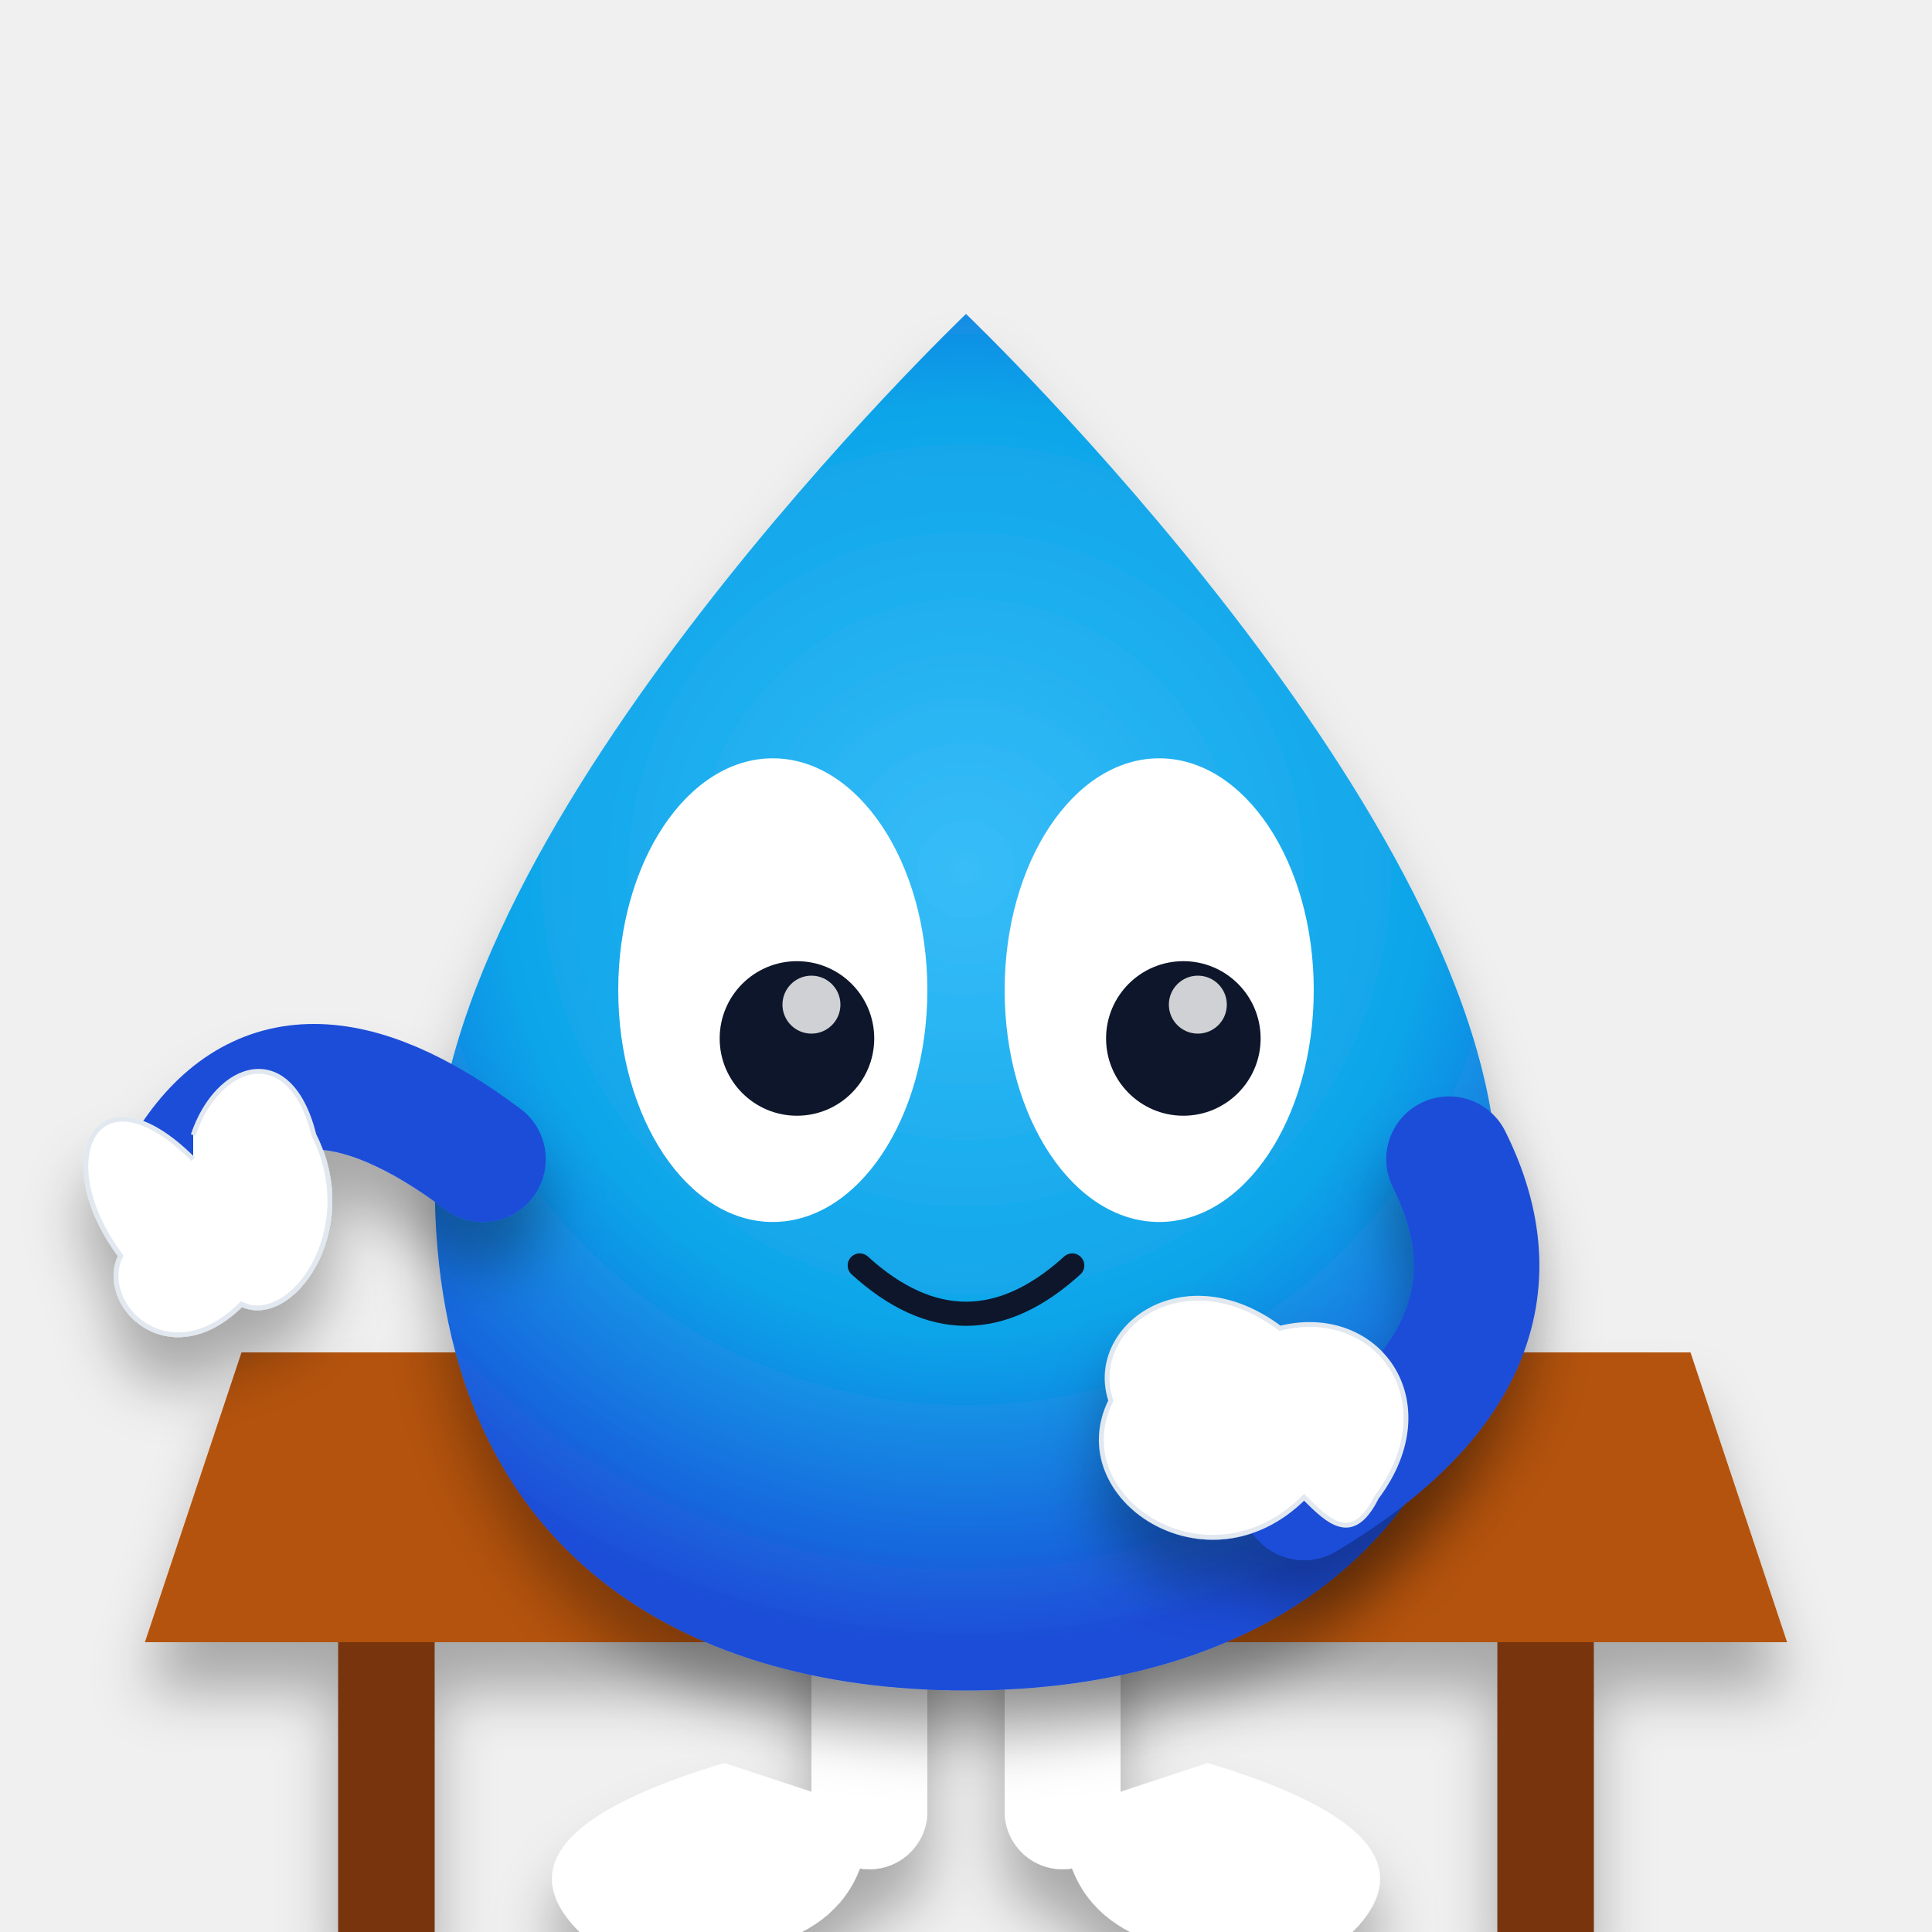
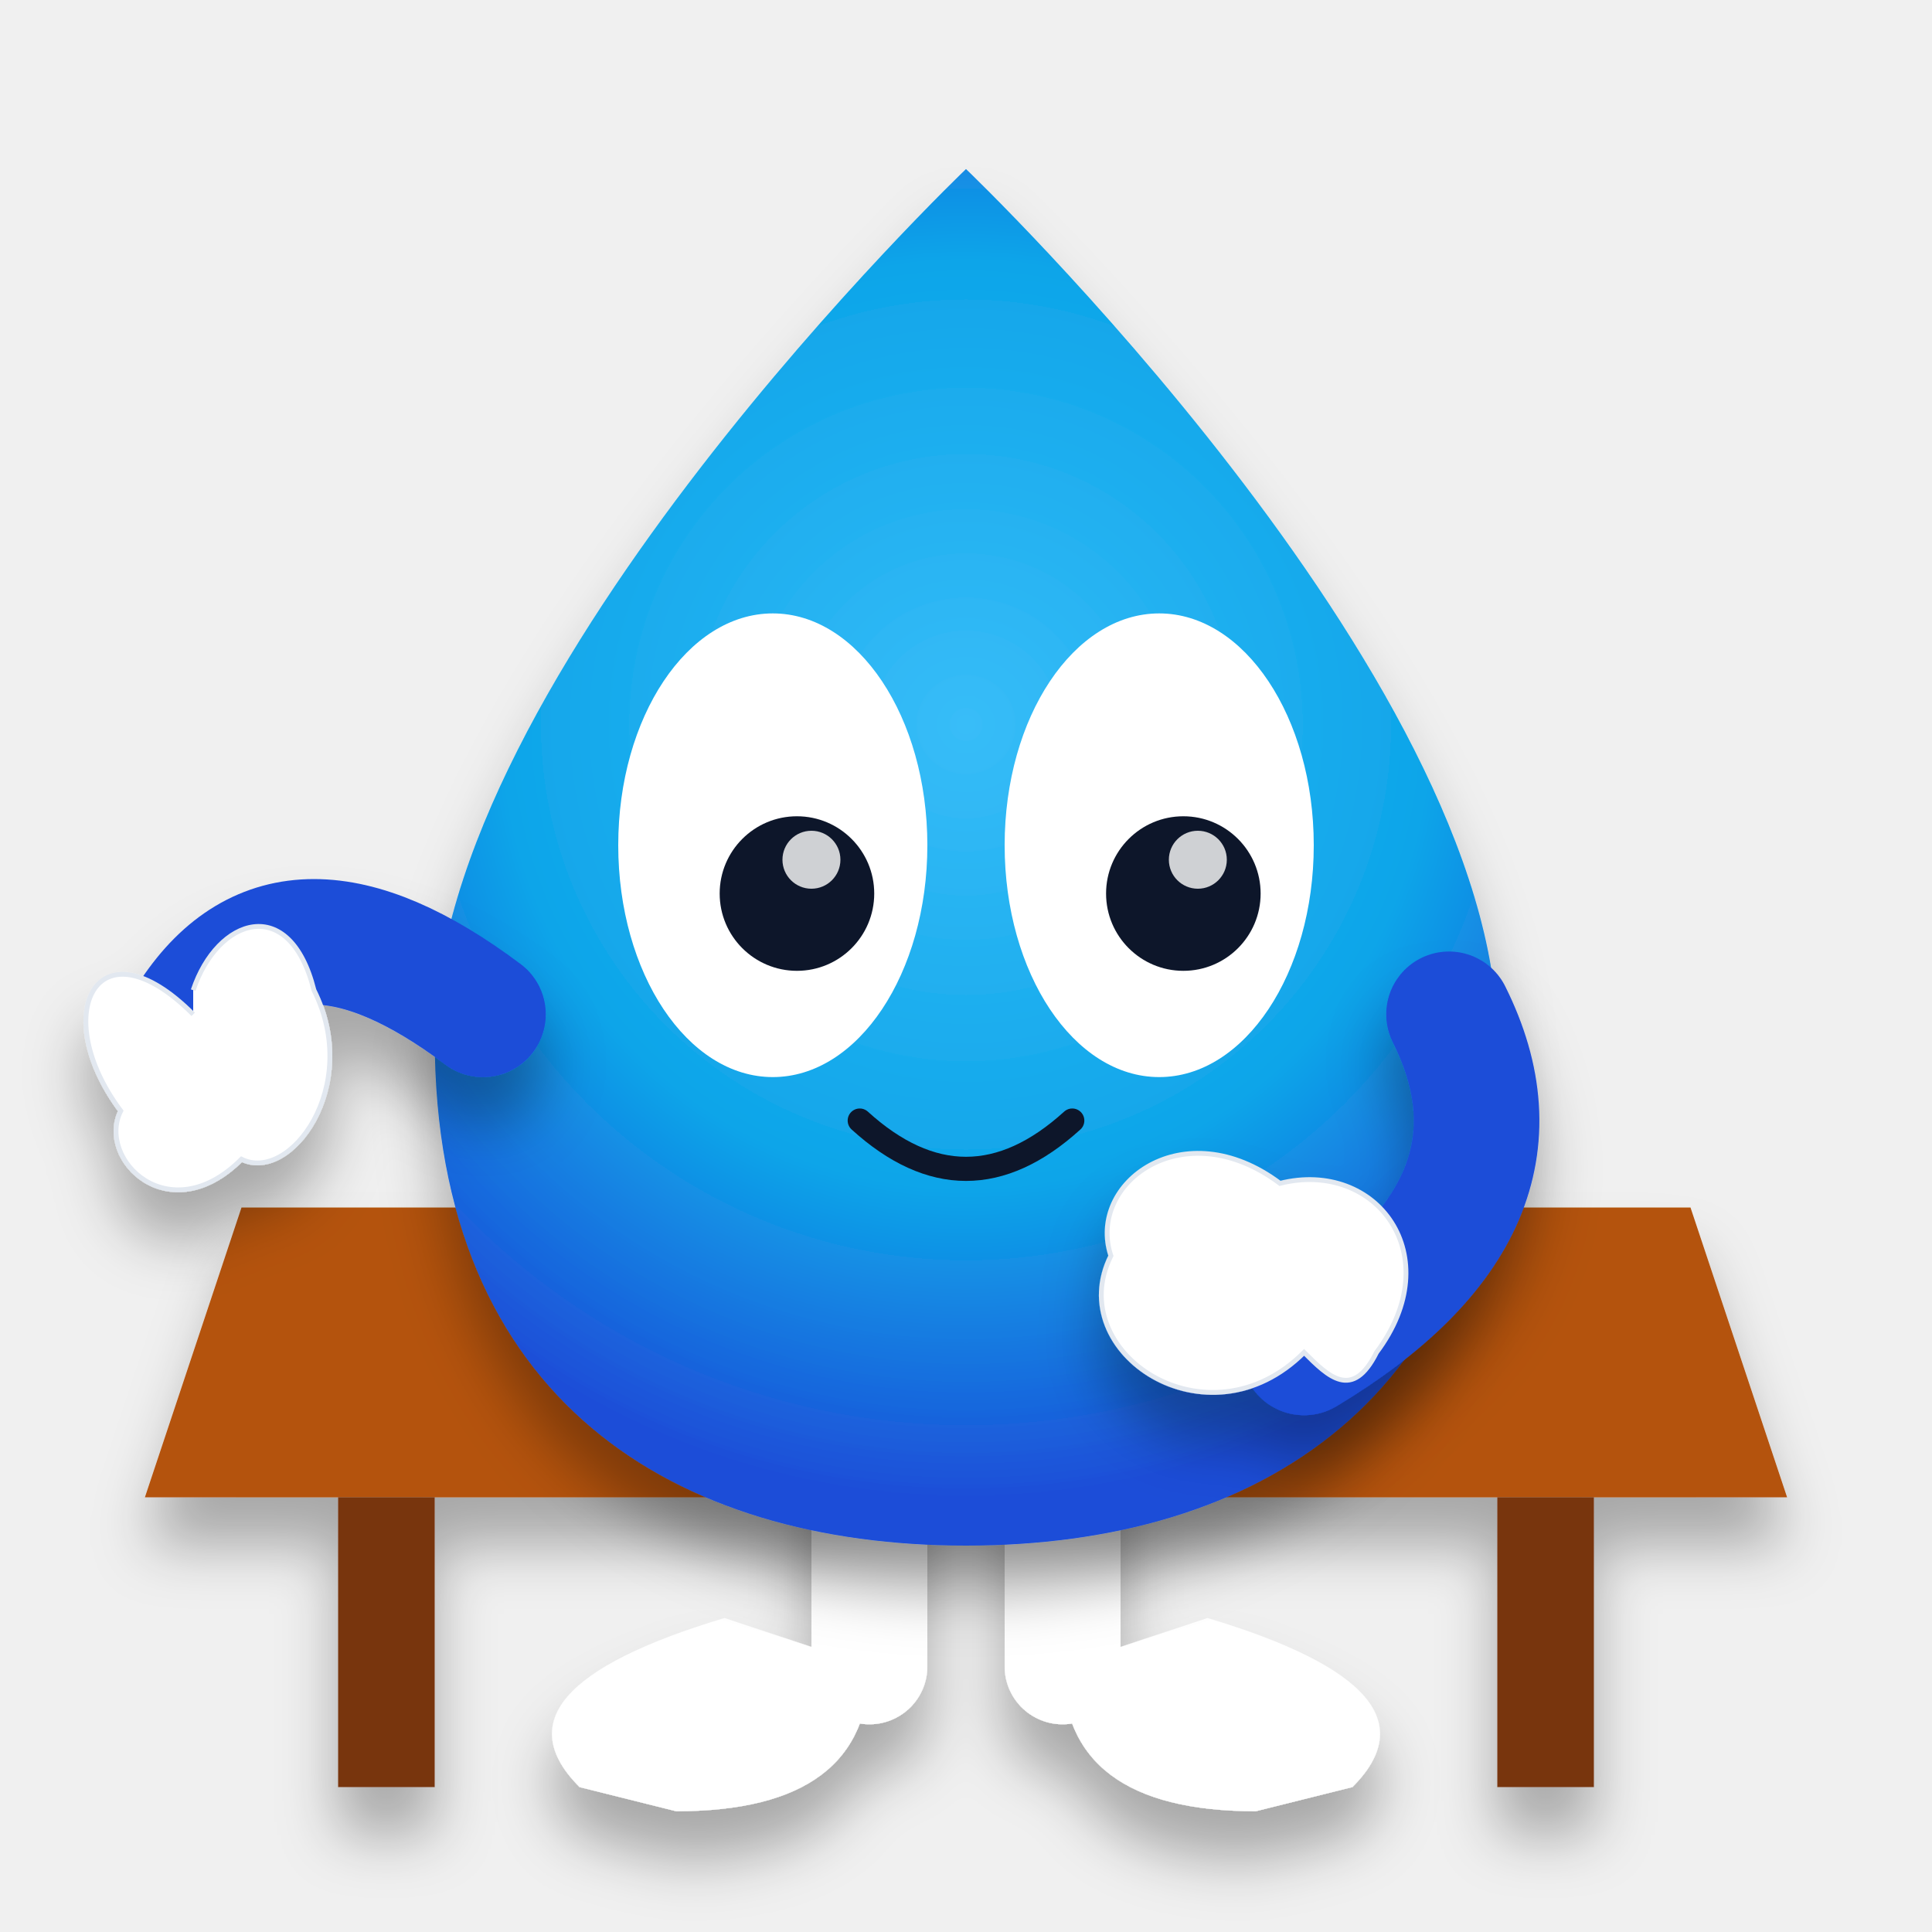
- <svg xmlns="http://www.w3.org/2000/svg" width="400" height="400" viewBox="0 0 400 400" fill="none">
+ <svg xmlns="http://www.w3.org/2000/svg" width="400" height="400" viewBox="0 50 400 360" fill="none">
  <defs>
    <radialGradient id="body-radial" cx="200" cy="180" r="160" gradientUnits="userSpaceOnUse">
      <stop offset="0%" stop-color="#38bdf8" />
      <stop offset="60%" stop-color="#0ea5e9" />
      <stop offset="100%" stop-color="#1d4ed8" />
    </radialGradient>
    <filter id="soft-shadow" x="-30%" y="-30%" width="160%" height="160%">
      <feGaussianBlur in="SourceAlpha" stdDeviation="6" />
      <feOffset dx="0" dy="10" result="offsetblur" />
      <feComponentTransfer>
        <feFuncA type="linear" slope="0.3" />
      </feComponentTransfer>
      <feMerge>
        <feMergeNode />
        <feMergeNode in="SourceGraphic" />
      </feMerge>
    </filter>
  </defs>
  <g filter="url(#soft-shadow)">
    <path d="M 180 320 Q 180 350 180 375" stroke="white" stroke-width="24" stroke-linecap="round" fill="none" />
    <path d="M 220 320 Q 220 350 220 375" stroke="white" stroke-width="24" stroke-linecap="round" fill="none" />
    <path d="M 180 375 Q 180 405 140 405 L 120 400 Q 100 380 150 365 Z" fill="white" />
    <path d="M 220 375 Q 220 405 260 405 L 280 400 Q 300 380 250 365 Z" fill="white" />
  </g>
  <g filter="url(#soft-shadow)">
    <path d="M 50 280 L 350 280 L 370 340 L 30 340 Z" fill="#b45309" />
    <rect x="70" y="340" width="20" height="60" fill="#78350f" />
    <rect x="310" y="340" width="20" height="60" fill="#78350f" />
    <path d="M 120 280 L 280 280 L 290 270 L 110 270 Z" fill="#94a3b8" />
    <rect x="130" y="210" width="140" height="60" rx="4" fill="#1e293b" />
    <rect x="135" y="215" width="130" height="50" rx="2" fill="#10b981" />
    <path d="M 185 240 L 195 250 L 215 230" stroke="white" stroke-width="4" stroke-linecap="round" stroke-linejoin="round" />
  </g>
  <g filter="url(#soft-shadow)">
    <path d="M 200 65 C 200 65 90 170 90 245 C 90 320 140 350 200 350 C 260 350 310 320 310 245 C 310 170 200 65 200 65 Z" fill="url(#body-radial)" />
    <ellipse cx="160" cy="205" rx="32" ry="48" fill="white" />
    <ellipse cx="240" cy="205" rx="32" ry="48" fill="white" />
    <circle cx="165" cy="215" r="16" fill="#0f172a" />
    <circle cx="245" cy="215" r="16" fill="#0f172a" />
    <circle cx="168" cy="208" r="6" fill="white" fill-opacity="0.8" />
    <circle cx="248" cy="208" r="6" fill="white" fill-opacity="0.8" />
    <path d="M 178 262 Q 200 282 222 262" stroke="#0f172a" stroke-width="5" stroke-linecap="round" fill="none" />
  </g>
  <g filter="url(#soft-shadow)">
    <path d="M 100 240 Q 60 210 40 240" stroke="#1d4ed8" stroke-width="26" stroke-linecap="round" fill="none" />
    <path d="M 40 240 C 20 220 10 240 25 260 C 20 270 35 285 50 270 C 60 275 75 255 65 235 C 60 215 45 220 40 235" fill="white" stroke="#e2e8f0" stroke-width="1" />
    <path d="M 300 240 Q 320 280 270 310" stroke="#1d4ed8" stroke-width="26" stroke-linecap="round" fill="none" />
    <path d="M 270 310 C 250 330 220 310 230 290 C 225 275 245 260 265 275 C 285 270 300 290 285 310 C 280 320 275 315 270 310 Z" fill="white" stroke="#e2e8f0" stroke-width="1" />
  </g>
</svg>
